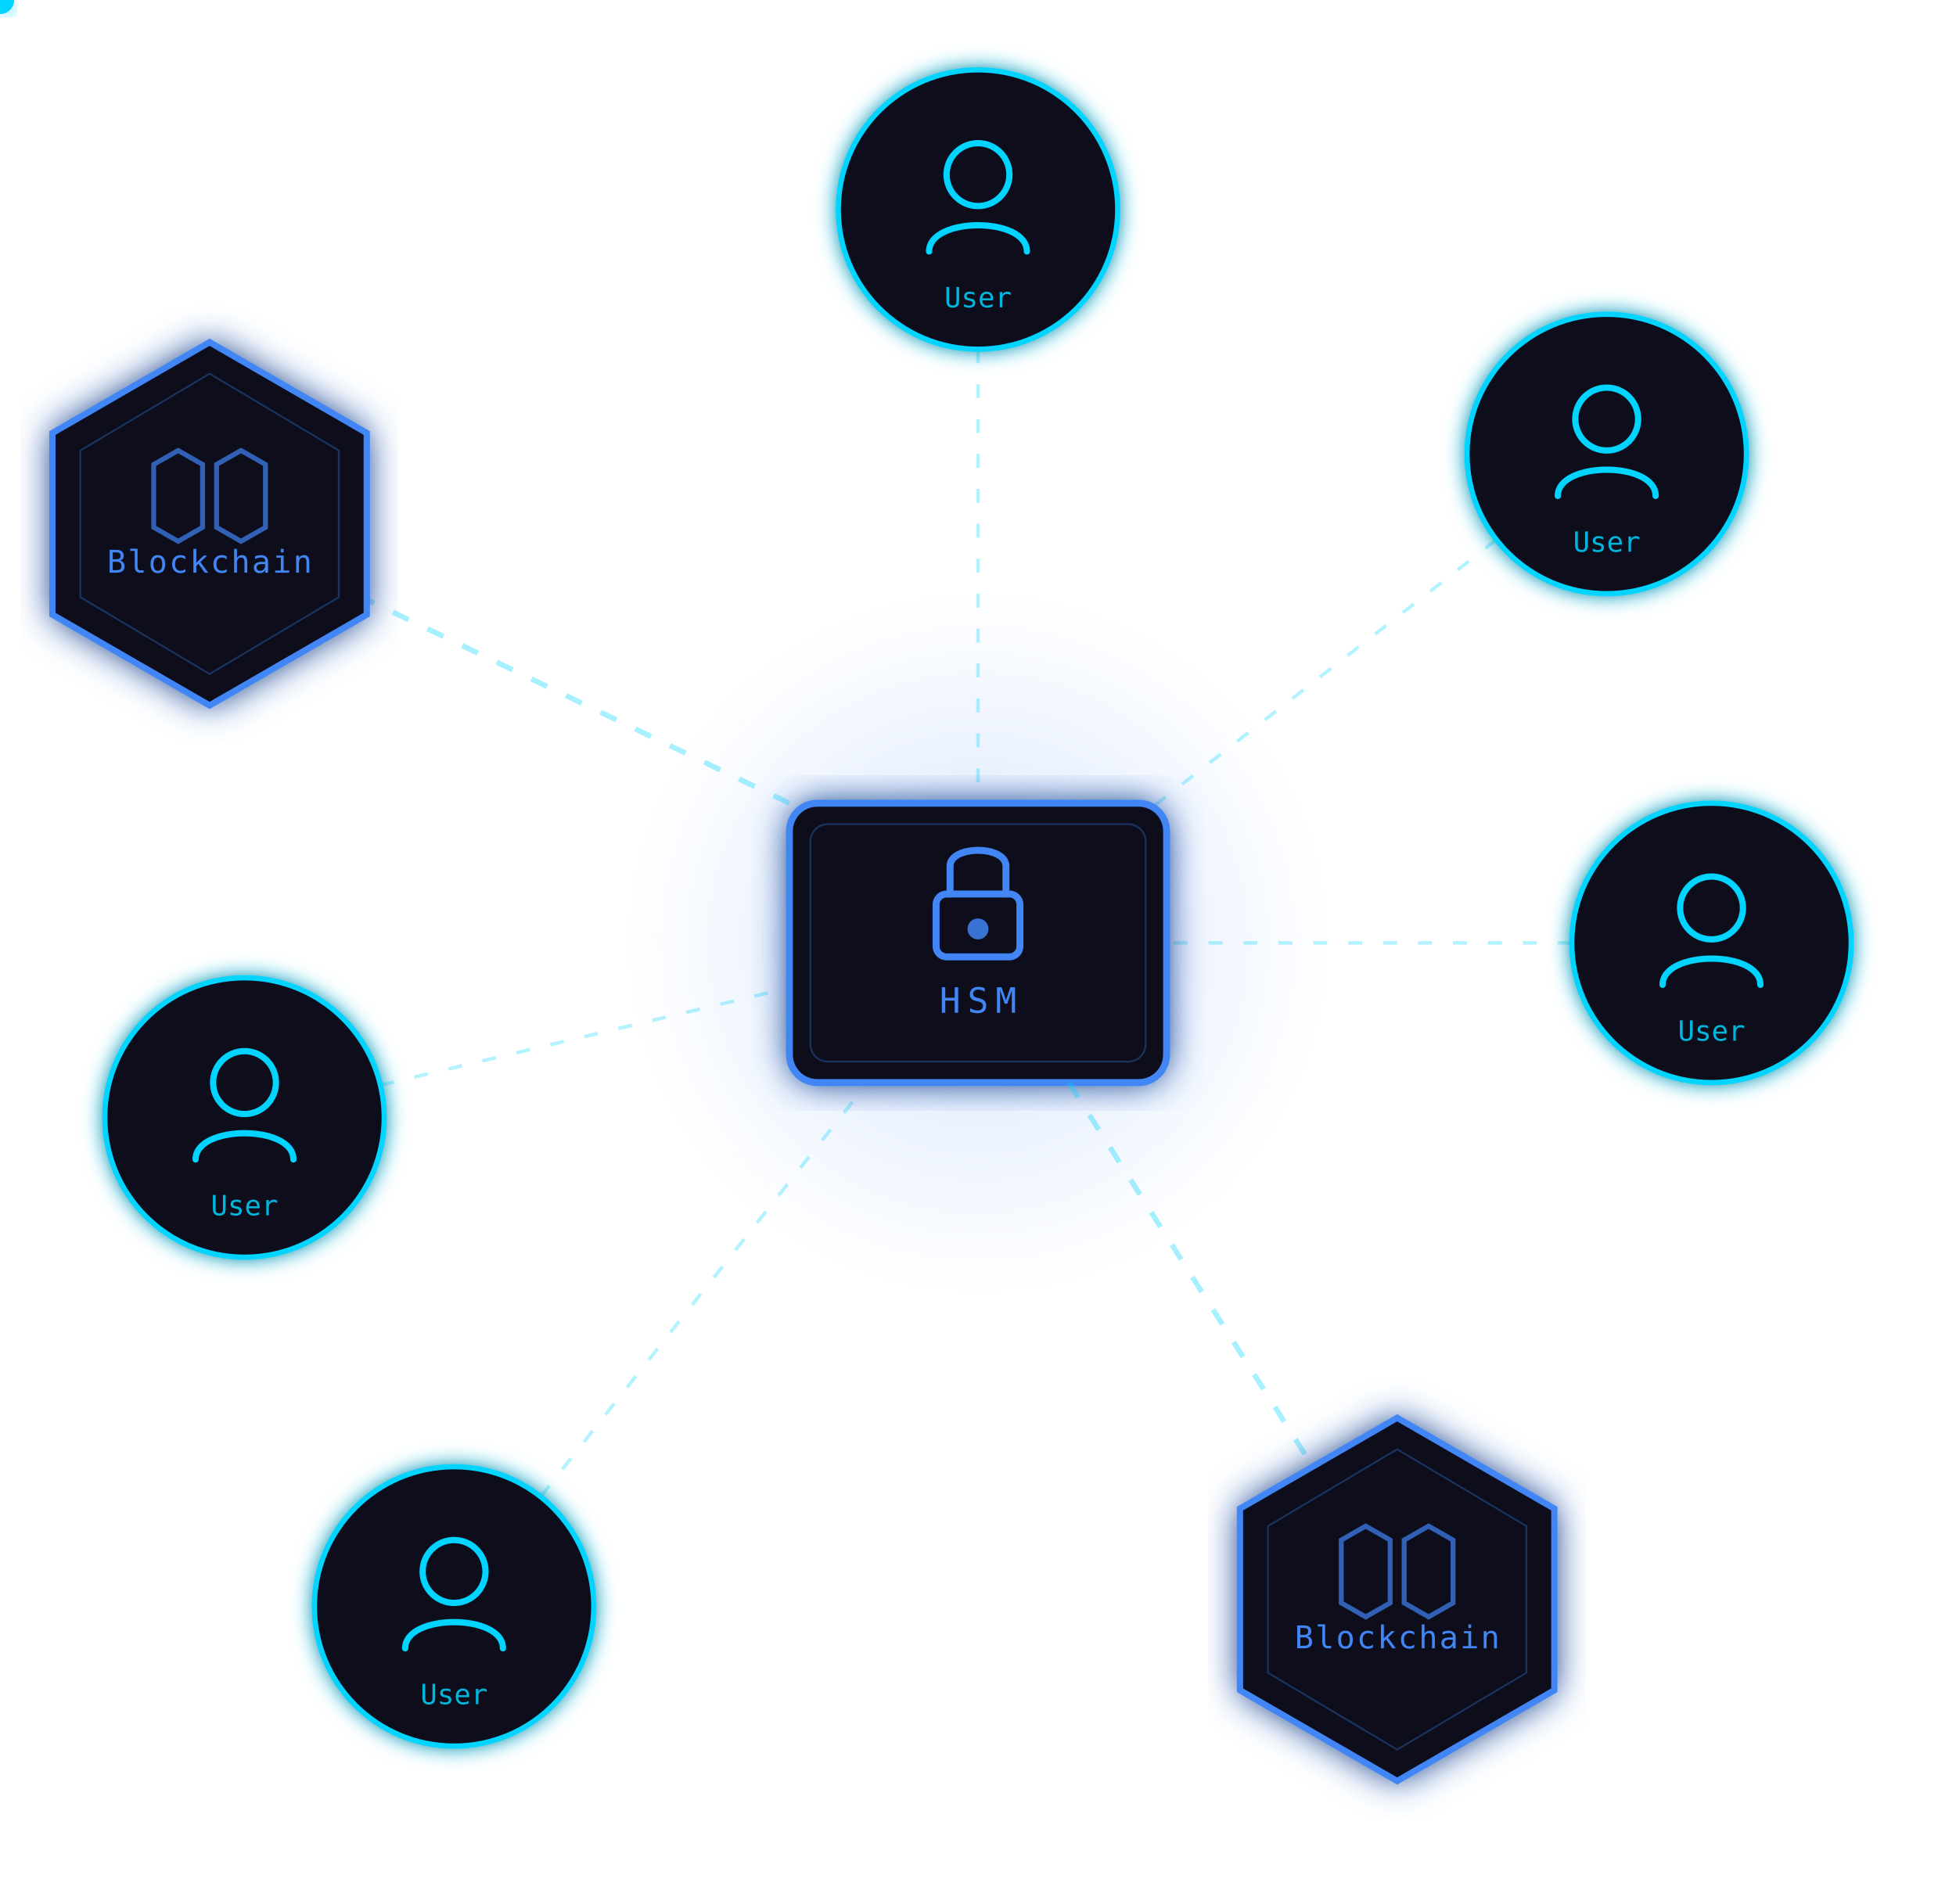
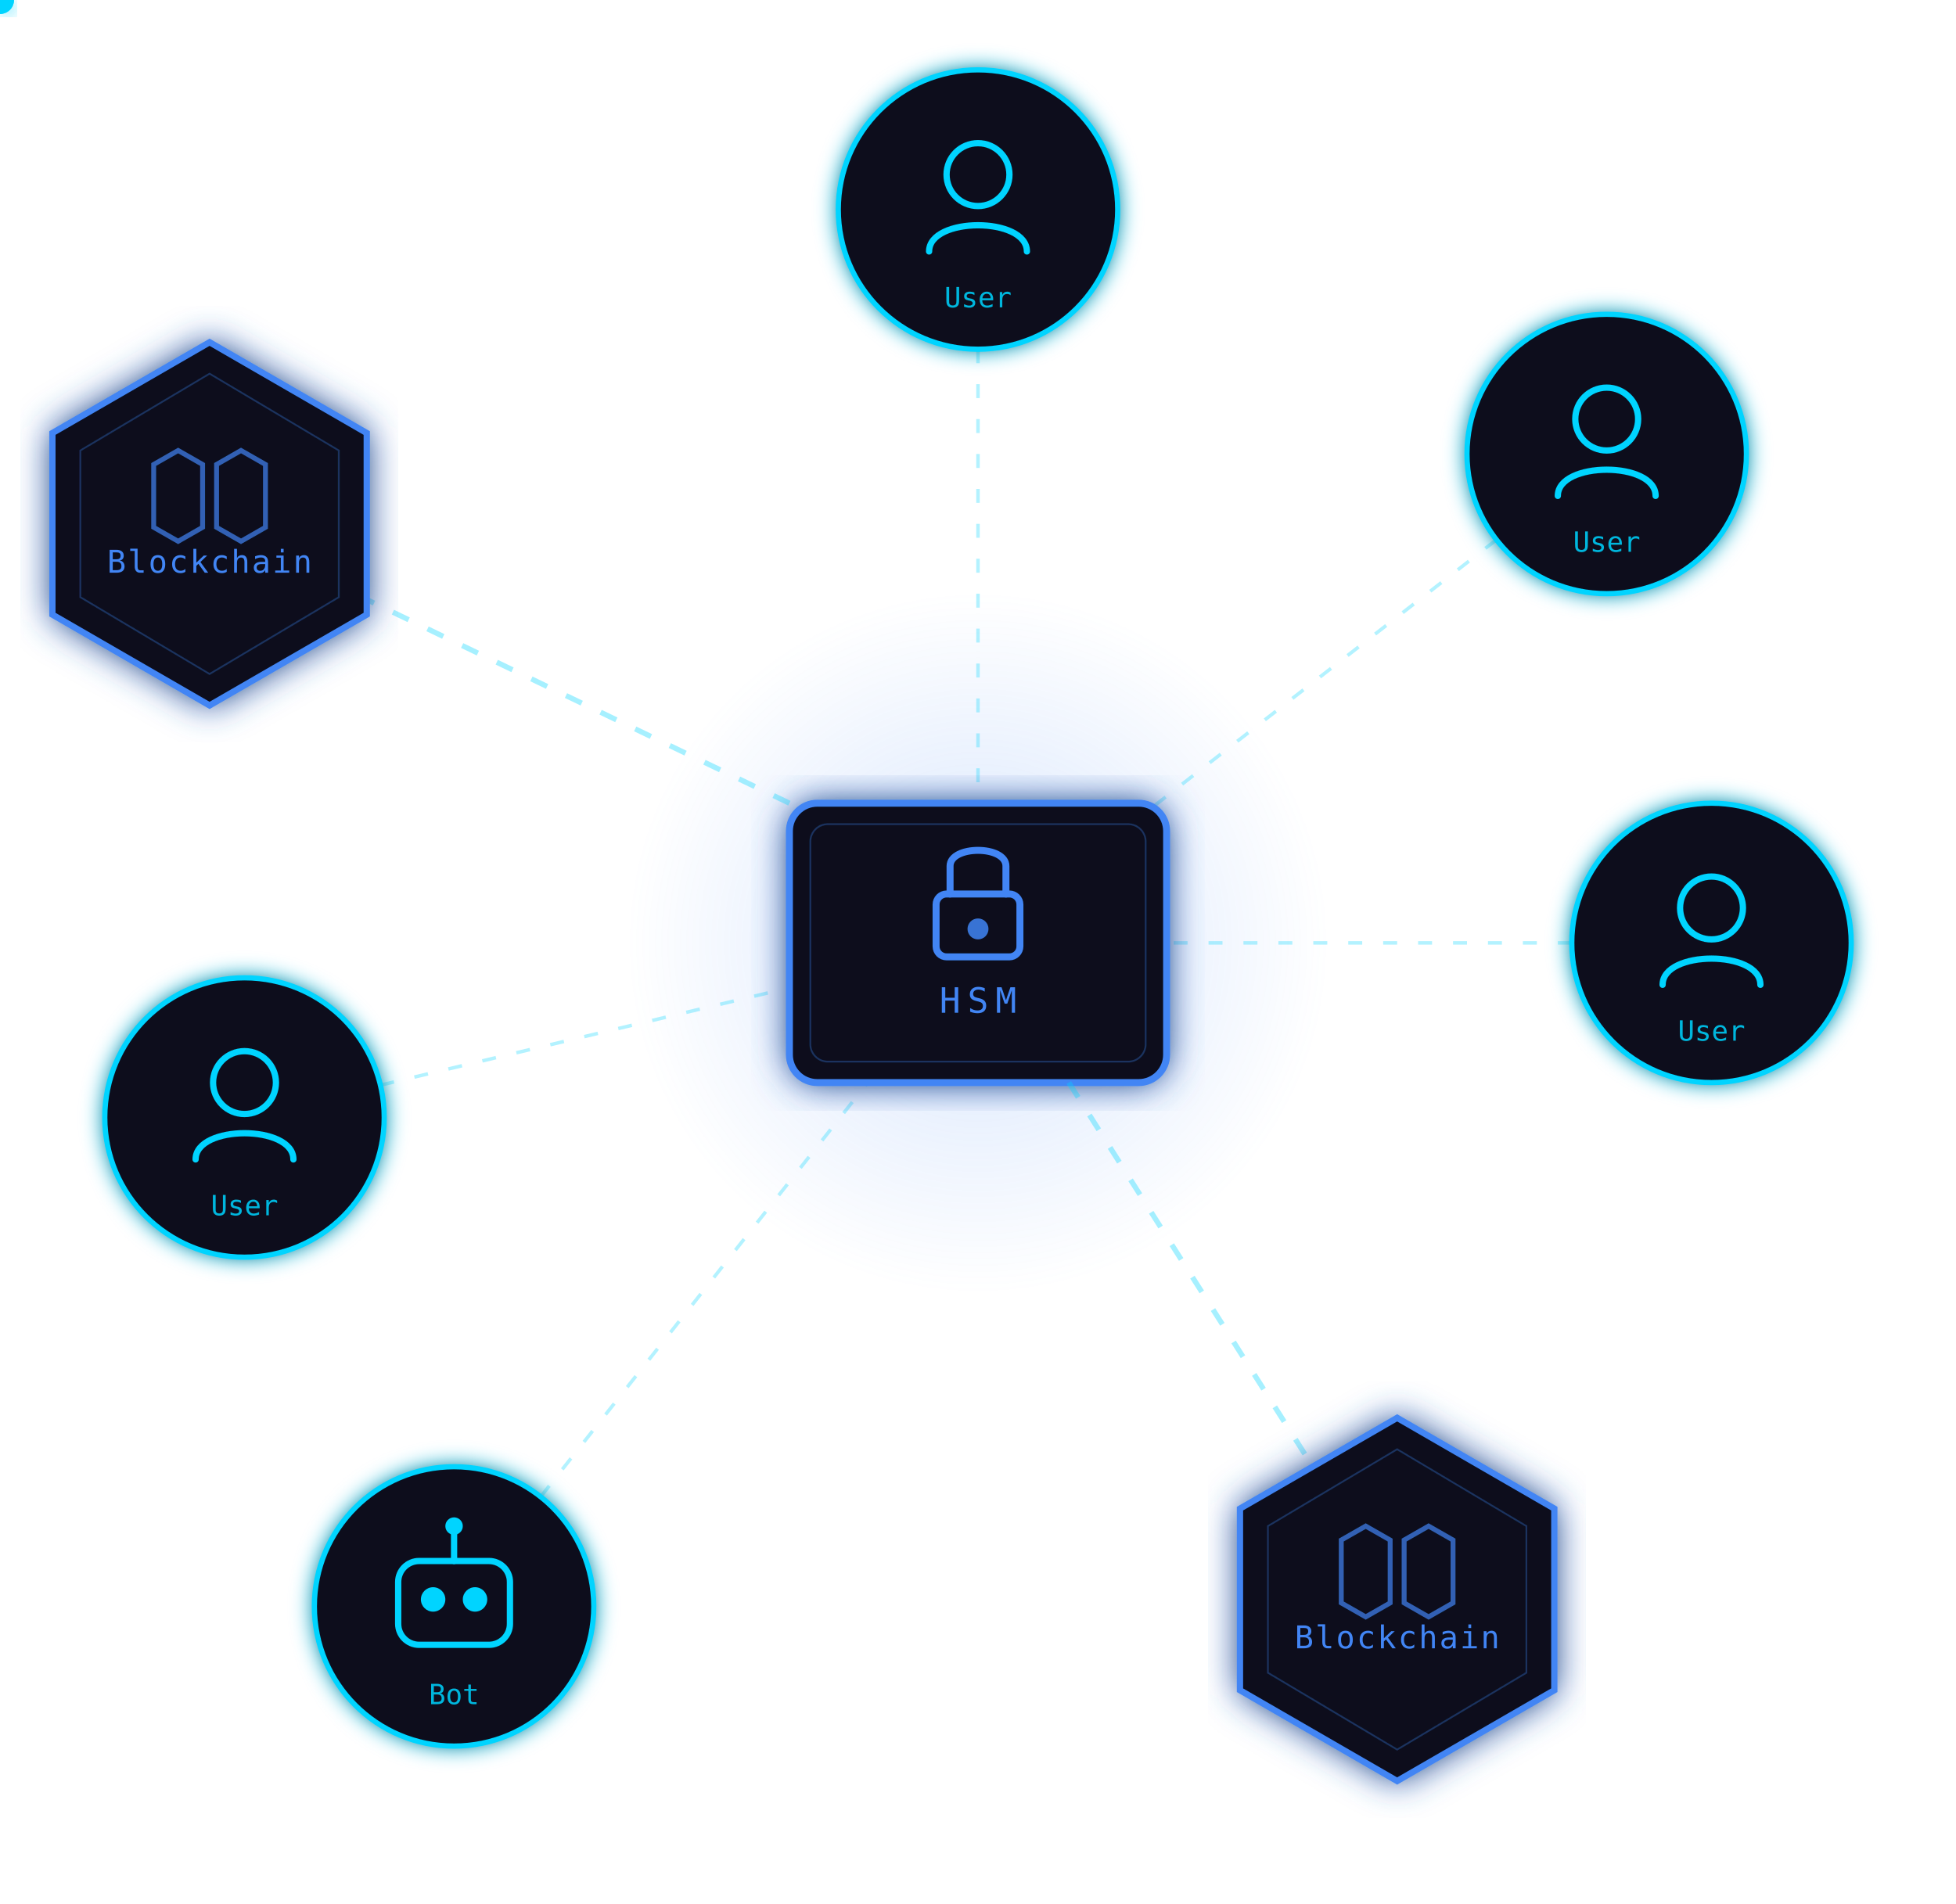
<svg xmlns="http://www.w3.org/2000/svg" viewBox="0 0 560 545" width="100%" style="overflow:visible;">
  <defs>
    <radialGradient id="hsmGrad" cx="50%" cy="50%" r="50%">
      <stop offset="0%" stop-color="#4285F4" stop-opacity="0.22" />
      <stop offset="100%" stop-color="#4285F4" stop-opacity="0" />
    </radialGradient>
    <radialGradient id="shareGradL" cx="50%" cy="50%" r="50%">
      <stop offset="0%" stop-color="#4285F4" stop-opacity="0.15" />
      <stop offset="100%" stop-color="#4285F4" stop-opacity="0" />
    </radialGradient>
    <radialGradient id="shareGradR" cx="50%" cy="50%" r="50%">
      <stop offset="0%" stop-color="#00d4ff" stop-opacity="0.15" />
      <stop offset="100%" stop-color="#00d4ff" stop-opacity="0" />
    </radialGradient>
    <filter id="gb">
      <feGaussianBlur stdDeviation="5" result="b" />
      <feMerge>
        <feMergeNode in="b" />
        <feMergeNode in="SourceGraphic" />
      </feMerge>
    </filter>
    <filter id="gc">
      <feGaussianBlur stdDeviation="3" result="b" />
      <feMerge>
        <feMergeNode in="b" />
        <feMergeNode in="SourceGraphic" />
      </feMerge>
    </filter>
  </defs>
  <style>
    @keyframes blink      { 0%,100%{opacity:1} 50%{opacity:0} }
    @keyframes pulse-ring { 0%{transform:scale(1);opacity:.55} 100%{transform:scale(1.8);opacity:0} }
    @keyframes glow-pulse { 0%,100%{filter:drop-shadow(0 0 8px rgba(66,133,244,.6))} 50%{filter:drop-shadow(0 0 22px rgba(66,133,244,1))} }
    @keyframes spin-slow  { from{transform:rotate(0deg)} to{transform:rotate(360deg)} }
    @keyframes packet     { 0%{stroke-dashoffset:200;opacity:0} 10%{opacity:1} 90%{opacity:1} 100%{stroke-dashoffset:0;opacity:0} }

    .hsm-hex     { animation: glow-pulse 3s ease-in-out infinite; }
    .ring-spin   { transform-origin:260px 260px; animation: spin-slow 40s linear infinite; }
    .pr1         { transform-origin:280px 270px; animation: pulse-ring 2.4s ease-out 0s infinite; }
    .pr2         { transform-origin:280px 270px; animation: pulse-ring 2.4s ease-out .8s infinite; }
    .pr3         { transform-origin:280px 270px; animation: pulse-ring 2.4s ease-out 1.6s infinite; }
    .pkt1        { animation: packet 2s ease-in-out 0s infinite; }
    .pkt2        { animation: packet 2s ease-in-out .8s infinite; }
    .pkt3        { animation: packet 2s ease-in-out 1.6s infinite; }
    .pkt4        { animation: packet 2s ease-in-out 1.2s infinite; }
    .pkt5        { animation: packet 2s ease-in-out 0.5s infinite; }
    .pkt6        { animation: packet 2s ease-in-out 1.8s infinite; }
    .secured-dot { animation: blink 1.5s ease-in-out infinite; }
  </style>
  <circle cx="280" cy="270" r="100" fill="url(#hsmGrad)" />
  <circle cx="280" cy="270" r="70" fill="none" stroke="#4285F4" stroke-width="1.5" opacity="0" class="pr1" />
  <circle cx="280" cy="270" r="70" fill="none" stroke="#4285F4" stroke-width="1.5" opacity="0" class="pr2" />
  <circle cx="280" cy="270" r="70" fill="none" stroke="#4285F4" stroke-width="1.5" opacity="0" class="pr3" />
  <line x1="130" y1="460" x2="280" y2="270" stroke="#00d4ff" stroke-width="1" stroke-dasharray="4 6" opacity=".3" />
  <line x1="70" y1="320" x2="280" y2="270" stroke="#00d4ff" stroke-width="1" stroke-dasharray="4 6" opacity=".3" />
  <line x1="460" y1="130" x2="280" y2="270" stroke="#00d4ff" stroke-width="1" stroke-dasharray="4 6" opacity=".3" />
  <line x1="490" y1="270" x2="280" y2="270" stroke="#00d4ff" stroke-width="1" stroke-dasharray="4 6" opacity=".3" />
  <line x1="280" y1="60" x2="280" y2="270" stroke="#00d4ff" stroke-width="1" stroke-dasharray="4 6" opacity=".3" />
  <line x1="130" y1="460" x2="280" y2="270" stroke="#00d4ff" stroke-width="2" stroke-dasharray="8 230" stroke-dashoffset="230" class="pkt1" filter="url(#gc)" />
  <line x1="70" y1="320" x2="280" y2="270" stroke="#00d4ff" stroke-width="2" stroke-dasharray="8 230" stroke-dashoffset="230" class="pkt2" filter="url(#gc)" />
  <line x1="460" y1="130" x2="280" y2="270" stroke="#00d4ff" stroke-width="2" stroke-dasharray="8 230" stroke-dashoffset="230" class="pkt3" filter="url(#gc)" />
  <line x1="490" y1="270" x2="280" y2="270" stroke="#00d4ff" stroke-width="2" stroke-dasharray="8 230" stroke-dashoffset="230" class="pkt5" filter="url(#gc)" />
  <line x1="280" y1="60" x2="280" y2="270" stroke="#00d4ff" stroke-width="2" stroke-dasharray="8 230" stroke-dashoffset="230" class="pkt6" filter="url(#gc)" />
  <g transform="translate(280,270)" filter="url(#gb)" class="hsm-hex">
    <rect x="-54" y="-40" width="108" height="80" rx="8" fill="#0a0f1e" stroke="#4285F4" stroke-width="2" />
    <rect x="-48" y="-34" width="96" height="68" rx="5" fill="none" stroke="#4285F4" stroke-width=".5" opacity=".3" />
    <rect x="-12" y="-14" width="24" height="18" rx="3" fill="none" stroke="#4285F4" stroke-width="2" />
    <path d="M-8,-14 L-8,-22 C-8,-28 8,-28 8,-22 L8,-14" fill="none" stroke="#4285F4" stroke-width="2" stroke-linecap="round" />
    <circle cx="0" cy="-4" r="3" fill="#4285F4" opacity=".85" />
    <text y="20" text-anchor="middle" font-family="IBM Plex Mono,monospace" font-size="10" fill="#4285F4" letter-spacing="2">HSM</text>
  </g>
  <line x1="306" y1="310" x2="400" y2="458" stroke="#00d4ff" stroke-width="1.5" stroke-dasharray="5 6" opacity=".35" />
  <path id="hsm-bc-path" d="M306,310 L400,458" fill="none" />
  <circle r="4" fill="#00d4ff" filter="url(#gc)">
    <animateMotion dur="1.8s" repeatCount="indefinite" begin="0.4s">
      <mpath href="#hsm-bc-path" />
    </animateMotion>
    <animate attributeName="opacity" values="0;1;1;0" keyTimes="0;0.08;0.92;1" dur="1.8s" repeatCount="indefinite" begin="0.4s" />
  </circle>
  <line x1="226" y1="230" x2="60" y2="150" stroke="#00d4ff" stroke-width="1.5" stroke-dasharray="5 6" opacity=".35" />
  <path id="hsm-bc2-path" d="M226,230 L60,150" fill="none" />
  <circle r="4" fill="#00d4ff" filter="url(#gc)">
    <animateMotion dur="1.8s" repeatCount="indefinite" begin="1.2s">
      <mpath href="#hsm-bc2-path" />
    </animateMotion>
    <animate attributeName="opacity" values="0;1;1;0" keyTimes="0;0.08;0.92;1" dur="1.8s" repeatCount="indefinite" begin="1.2s" />
  </circle>
  <g transform="translate(130,460)" filter="url(#gc)">
    <circle r="40" fill="#0a0f1e" stroke="#00d4ff" stroke-width="1.5" />
-     <circle cx="0" cy="-10" r="9" fill="none" stroke="#00d4ff" stroke-width="1.8" />
-     <path d="M-14,12 C-14,2 14,2 14,12" fill="none" stroke="#00d4ff" stroke-width="1.8" stroke-linecap="round" />
-     <text y="28" text-anchor="middle" font-family="IBM Plex Mono,monospace" font-size="8" fill="#00d4ff" opacity=".85">User</text>
+     <rect x="-16" y="-13" width="32" height="24" rx="6" fill="none" stroke="#00d4ff" stroke-width="1.8" />
+     <circle cx="-6" cy="-2" r="3.5" fill="#00d4ff" />
+     <circle cx="6" cy="-2" r="3.5" fill="#00d4ff" />
+     <line x1="0" y1="-13" x2="0" y2="-21" stroke="#00d4ff" stroke-width="1.8" stroke-linecap="round" />
+     <circle cx="0" cy="-23" r="2.5" fill="#00d4ff" />
+     <text y="28" text-anchor="middle" font-family="IBM Plex Mono,monospace" font-size="8" fill="#00d4ff" opacity=".85">Bot</text>
  </g>
  <g transform="translate(70,320)" filter="url(#gc)">
    <circle r="40" fill="#0a0f1e" stroke="#00d4ff" stroke-width="1.5" />
    <circle cx="0" cy="-10" r="9" fill="none" stroke="#00d4ff" stroke-width="1.8" />
    <path d="M-14,12 C-14,2 14,2 14,12" fill="none" stroke="#00d4ff" stroke-width="1.8" stroke-linecap="round" />
    <text y="28" text-anchor="middle" font-family="IBM Plex Mono,monospace" font-size="8" fill="#00d4ff" opacity=".85">User</text>
  </g>
  <g transform="translate(460,130)" filter="url(#gc)">
    <circle r="40" fill="#0a0f1e" stroke="#00d4ff" stroke-width="1.5" />
    <circle cx="0" cy="-10" r="9" fill="none" stroke="#00d4ff" stroke-width="1.8" />
    <path d="M-14,12 C-14,2 14,2 14,12" fill="none" stroke="#00d4ff" stroke-width="1.8" stroke-linecap="round" />
    <text y="28" text-anchor="middle" font-family="IBM Plex Mono,monospace" font-size="8" fill="#00d4ff" opacity=".85">User</text>
  </g>
  <g transform="translate(490,270)" filter="url(#gc)">
    <circle r="40" fill="#0a0f1e" stroke="#00d4ff" stroke-width="1.5" />
    <circle cx="0" cy="-10" r="9" fill="none" stroke="#00d4ff" stroke-width="1.8" />
    <path d="M-14,12 C-14,2 14,2 14,12" fill="none" stroke="#00d4ff" stroke-width="1.8" stroke-linecap="round" />
    <text y="28" text-anchor="middle" font-family="IBM Plex Mono,monospace" font-size="8" fill="#00d4ff" opacity=".85">User</text>
  </g>
  <g transform="translate(280,60)" filter="url(#gc)">
    <circle r="40" fill="#0a0f1e" stroke="#00d4ff" stroke-width="1.5" />
    <circle cx="0" cy="-10" r="9" fill="none" stroke="#00d4ff" stroke-width="1.8" />
    <path d="M-14,12 C-14,2 14,2 14,12" fill="none" stroke="#00d4ff" stroke-width="1.8" stroke-linecap="round" />
    <text y="28" text-anchor="middle" font-family="IBM Plex Mono,monospace" font-size="8" fill="#00d4ff" opacity=".85">User</text>
  </g>
  <g transform="translate(400,458)" filter="url(#gb)">
    <polygon points="0,-52 45,-26 45,26 0,52 -45,26 -45,-26" fill="#0a0f1e" stroke="#4285F4" stroke-width="1.8" />
    <polygon points="0,-43 37,-21 37,21 0,43 -37,21 -37,-21" fill="none" stroke="#4285F4" stroke-width=".5" opacity=".3" />
    <polygon points="0,-13 7,-9 7,9 0,13 -7,9 -7,-9" fill="none" stroke="#4285F4" stroke-width="1.4" opacity=".7" transform="translate(-9,-8)" />
    <polygon points="0,-13 7,-9 7,9 0,13 -7,9 -7,-9" fill="none" stroke="#4285F4" stroke-width="1.4" opacity=".7" transform="translate(9,-8)" />
    <text y="14" text-anchor="middle" font-family="IBM Plex Mono,monospace" font-size="9" fill="#4285F4" letter-spacing=".5">Blockchain</text>
  </g>
  <g transform="translate(60,150)" filter="url(#gb)">
    <polygon points="0,-52 45,-26 45,26 0,52 -45,26 -45,-26" fill="#0a0f1e" stroke="#4285F4" stroke-width="1.8" />
    <polygon points="0,-43 37,-21 37,21 0,43 -37,21 -37,-21" fill="none" stroke="#4285F4" stroke-width=".5" opacity=".3" />
    <polygon points="0,-13 7,-9 7,9 0,13 -7,9 -7,-9" fill="none" stroke="#4285F4" stroke-width="1.4" opacity=".7" transform="translate(-9,-8)" />
    <polygon points="0,-13 7,-9 7,9 0,13 -7,9 -7,-9" fill="none" stroke="#4285F4" stroke-width="1.4" opacity=".7" transform="translate(9,-8)" />
    <text y="14" text-anchor="middle" font-family="IBM Plex Mono,monospace" font-size="9" fill="#4285F4" letter-spacing=".5">Blockchain</text>
  </g>
</svg>
